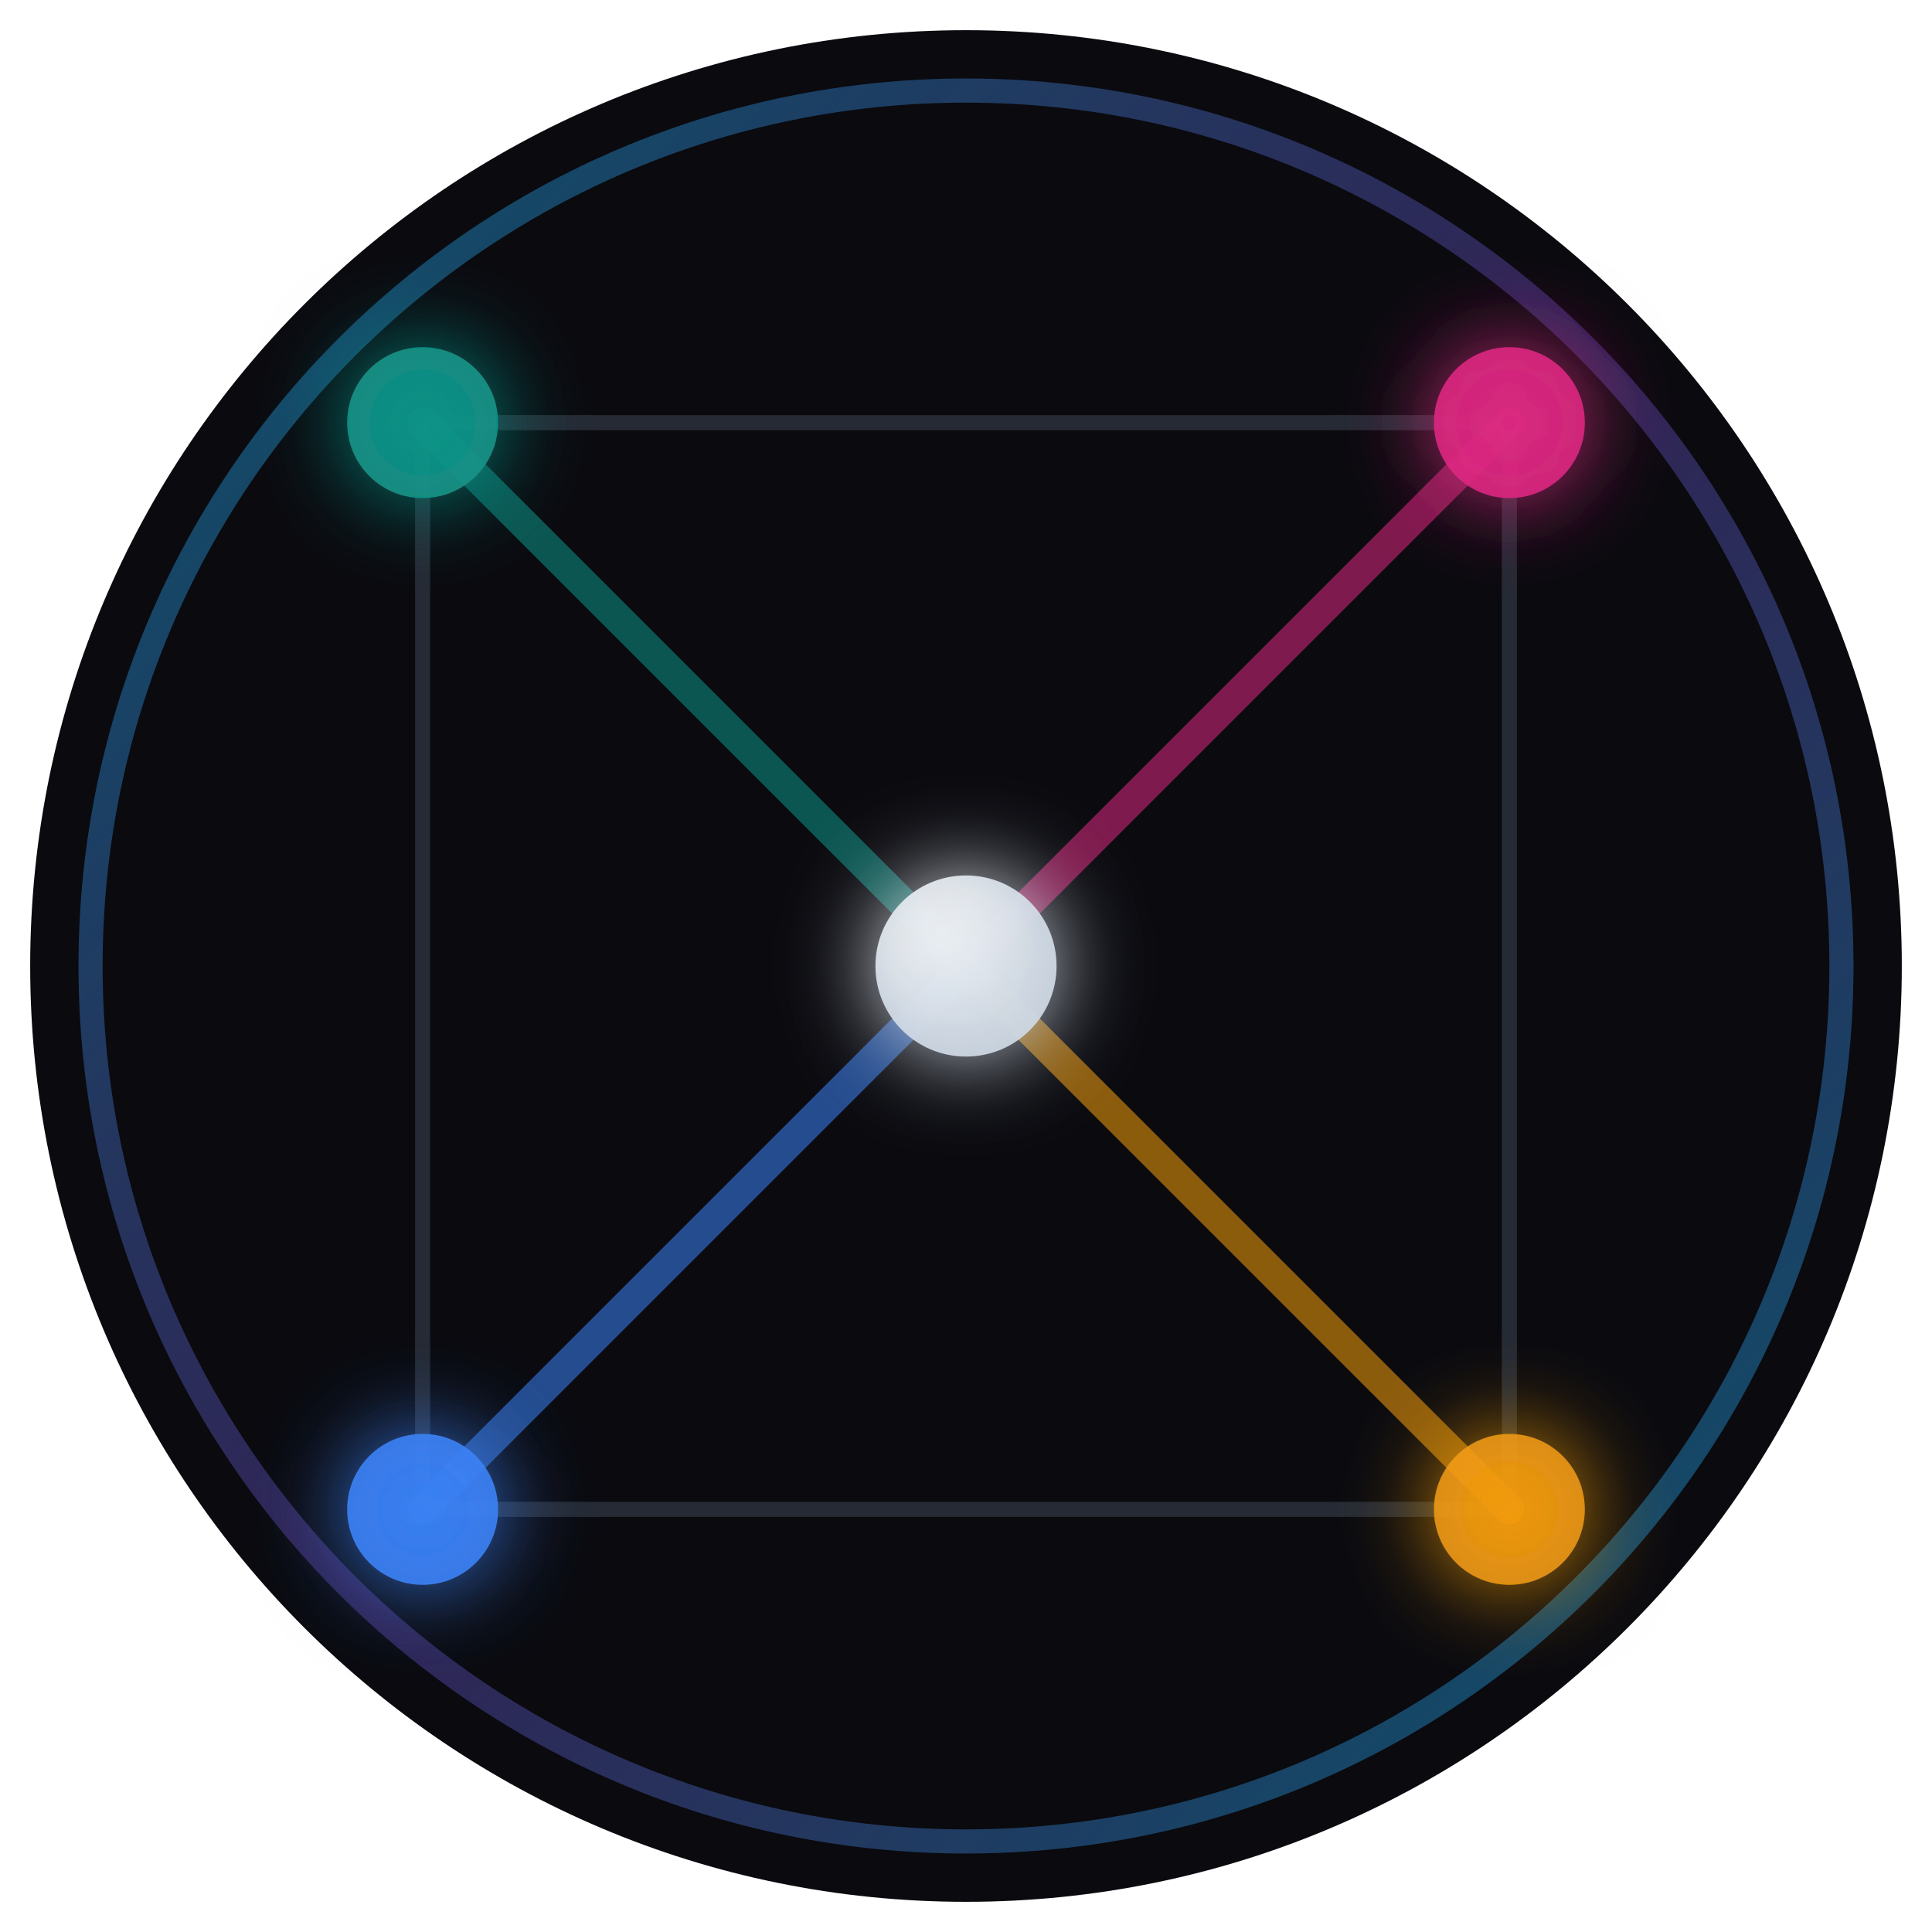
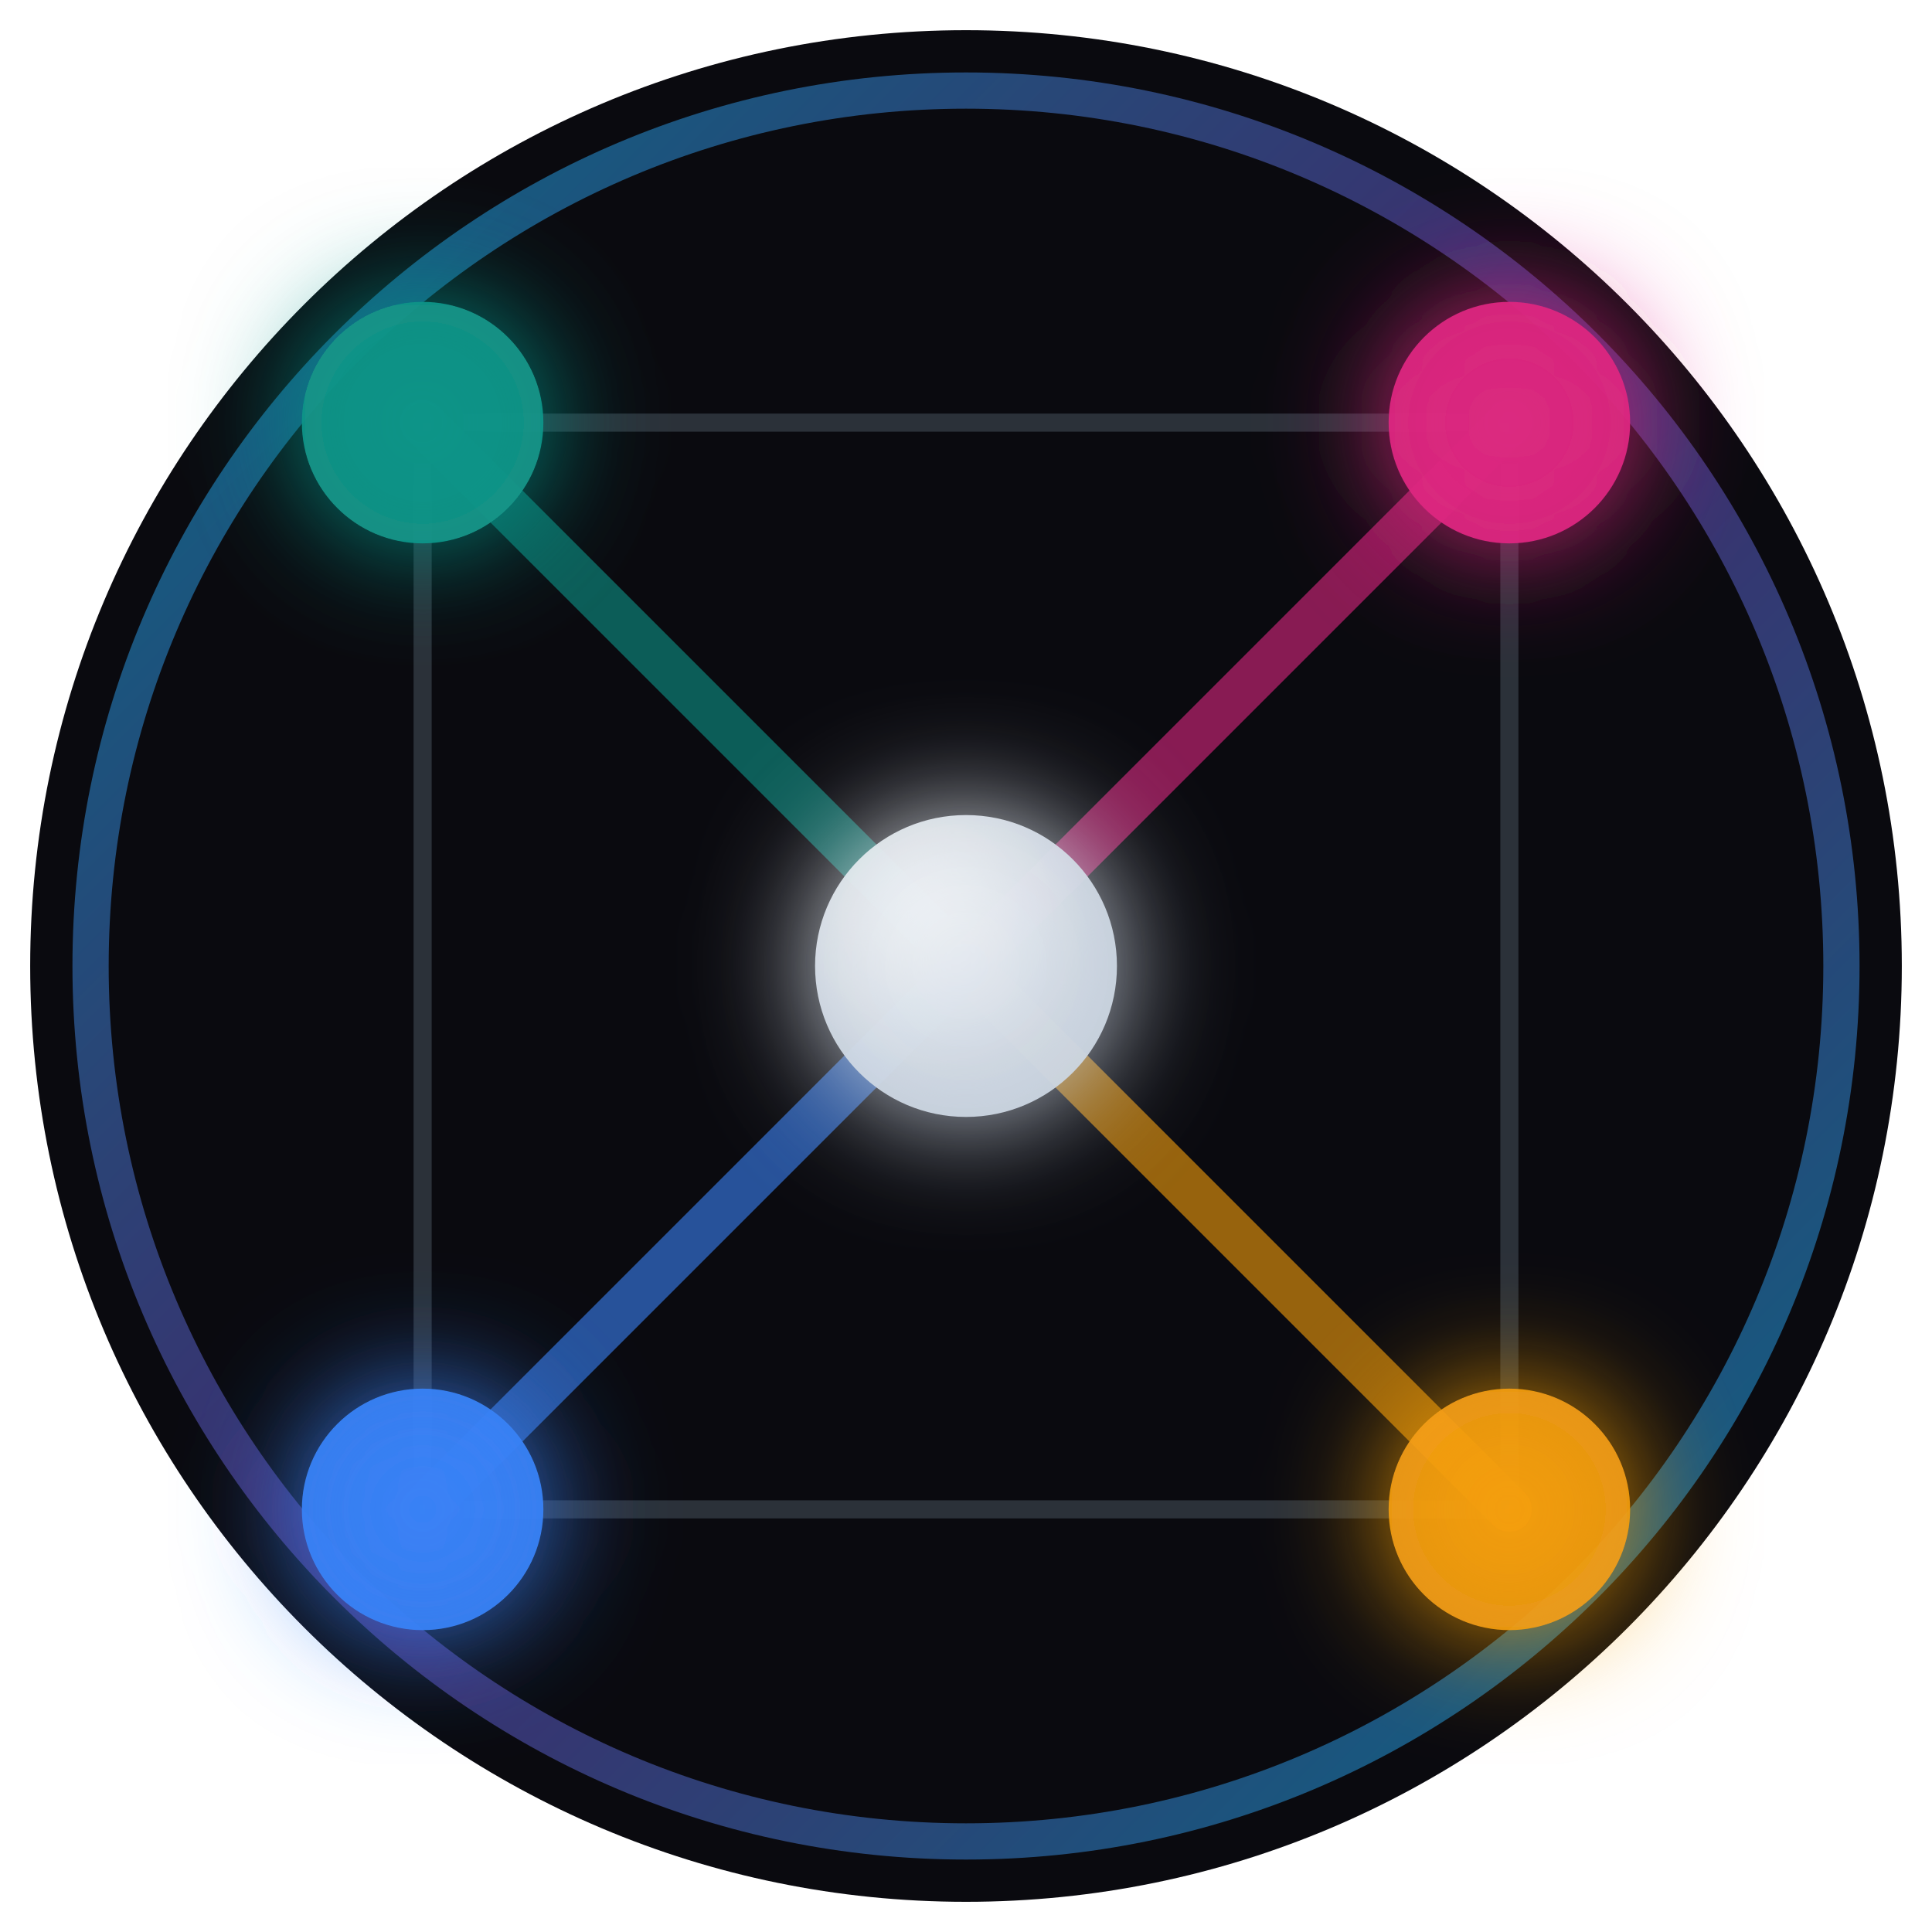
<svg xmlns="http://www.w3.org/2000/svg" viewBox="0 0 64 64" width="64" height="64">
  <defs>
    <filter id="glow">
-       <feGaussianBlur stdDeviation="1.5" result="blur" />
+       <feGaussianBlur stdDeviation="2" result="blur" />
      <feComposite in="blur" in2="SourceGraphic" operator="over" />
    </filter>
    <linearGradient id="ring" x1="0%" y1="0%" x2="100%" y2="100%">
-       <stop offset="0%" stop-color="#00D4FF" stop-opacity="0.4" />
-       <stop offset="50%" stop-color="#8B5CF6" stop-opacity="0.3" />
-       <stop offset="100%" stop-color="#00D4FF" stop-opacity="0.4" />
+       <stop offset="0%" stop-color="#00D4FF" stop-opacity="0.5" />
+       <stop offset="50%" stop-color="#8B5CF6" stop-opacity="0.4" />
+       <stop offset="100%" stop-color="#00D4FF" stop-opacity="0.5" />
    </linearGradient>
    <radialGradient id="nc" cx="40%" cy="35%">
      <stop offset="0%" stop-color="#FFFFFF" />
      <stop offset="100%" stop-color="#CBD5E1" />
    </radialGradient>
  </defs>
  <circle cx="32" cy="32" r="31" fill="#0A0A0F" />
-   <circle cx="32" cy="32" r="29" fill="none" stroke="url(#ring)" stroke-width="0.8" />
-   <line x1="32" y1="32" x2="14" y2="14" stroke="#0D9488" stroke-width="1" stroke-linecap="round" opacity="0.55" />
-   <line x1="32" y1="32" x2="50" y2="14" stroke="#DC2680" stroke-width="1" stroke-linecap="round" opacity="0.55" />
-   <line x1="32" y1="32" x2="50" y2="50" stroke="#F59E0B" stroke-width="1" stroke-linecap="round" opacity="0.55" />
-   <line x1="32" y1="32" x2="14" y2="50" stroke="#3B82F6" stroke-width="1" stroke-linecap="round" opacity="0.55" />
-   <line x1="14" y1="14" x2="50" y2="14" stroke="#667788" stroke-width="0.5" opacity="0.3" />
-   <line x1="50" y1="14" x2="50" y2="50" stroke="#667788" stroke-width="0.5" opacity="0.3" />
-   <line x1="50" y1="50" x2="14" y2="50" stroke="#667788" stroke-width="0.5" opacity="0.3" />
-   <line x1="14" y1="50" x2="14" y2="14" stroke="#667788" stroke-width="0.5" opacity="0.3" />
+   <circle cx="32" cy="32" r="29" fill="none" stroke="url(#ring)" stroke-width="1.2" />
+   <line x1="32" y1="32" x2="14" y2="14" stroke="#0D9488" stroke-width="1.5" stroke-linecap="round" opacity="0.6" />
+   <line x1="32" y1="32" x2="50" y2="14" stroke="#DC2680" stroke-width="1.5" stroke-linecap="round" opacity="0.6" />
+   <line x1="32" y1="32" x2="50" y2="50" stroke="#F59E0B" stroke-width="1.5" stroke-linecap="round" opacity="0.6" />
+   <line x1="32" y1="32" x2="14" y2="50" stroke="#3B82F6" stroke-width="1.5" stroke-linecap="round" opacity="0.6" />
+   <line x1="14" y1="14" x2="50" y2="14" stroke="#667788" stroke-width="0.6" opacity="0.35" />
+   <line x1="50" y1="14" x2="50" y2="50" stroke="#667788" stroke-width="0.6" opacity="0.35" />
+   <line x1="50" y1="50" x2="14" y2="50" stroke="#667788" stroke-width="0.6" opacity="0.35" />
+   <line x1="14" y1="50" x2="14" y2="14" stroke="#667788" stroke-width="0.6" opacity="0.35" />
  <g filter="url(#glow)">
-     <circle cx="32" cy="32" r="3" fill="url(#nc)" opacity="0.95" />
-     <circle cx="14" cy="14" r="2.5" fill="#0D9488" opacity="0.9" />
-     <circle cx="50" cy="14" r="2.5" fill="#DC2680" opacity="0.9" />
-     <circle cx="50" cy="50" r="2.5" fill="#F59E0B" opacity="0.85" />
-     <circle cx="14" cy="50" r="2.5" fill="#3B82F6" opacity="0.9" />
+     <circle cx="32" cy="32" r="5" fill="url(#nc)" opacity="0.95" />
+     <circle cx="14" cy="14" r="4" fill="#0D9488" opacity="0.95" />
+     <circle cx="50" cy="14" r="4" fill="#DC2680" opacity="0.95" />
+     <circle cx="50" cy="50" r="4" fill="#F59E0B" opacity="0.9" />
+     <circle cx="14" cy="50" r="4" fill="#3B82F6" opacity="0.95" />
  </g>
</svg>
